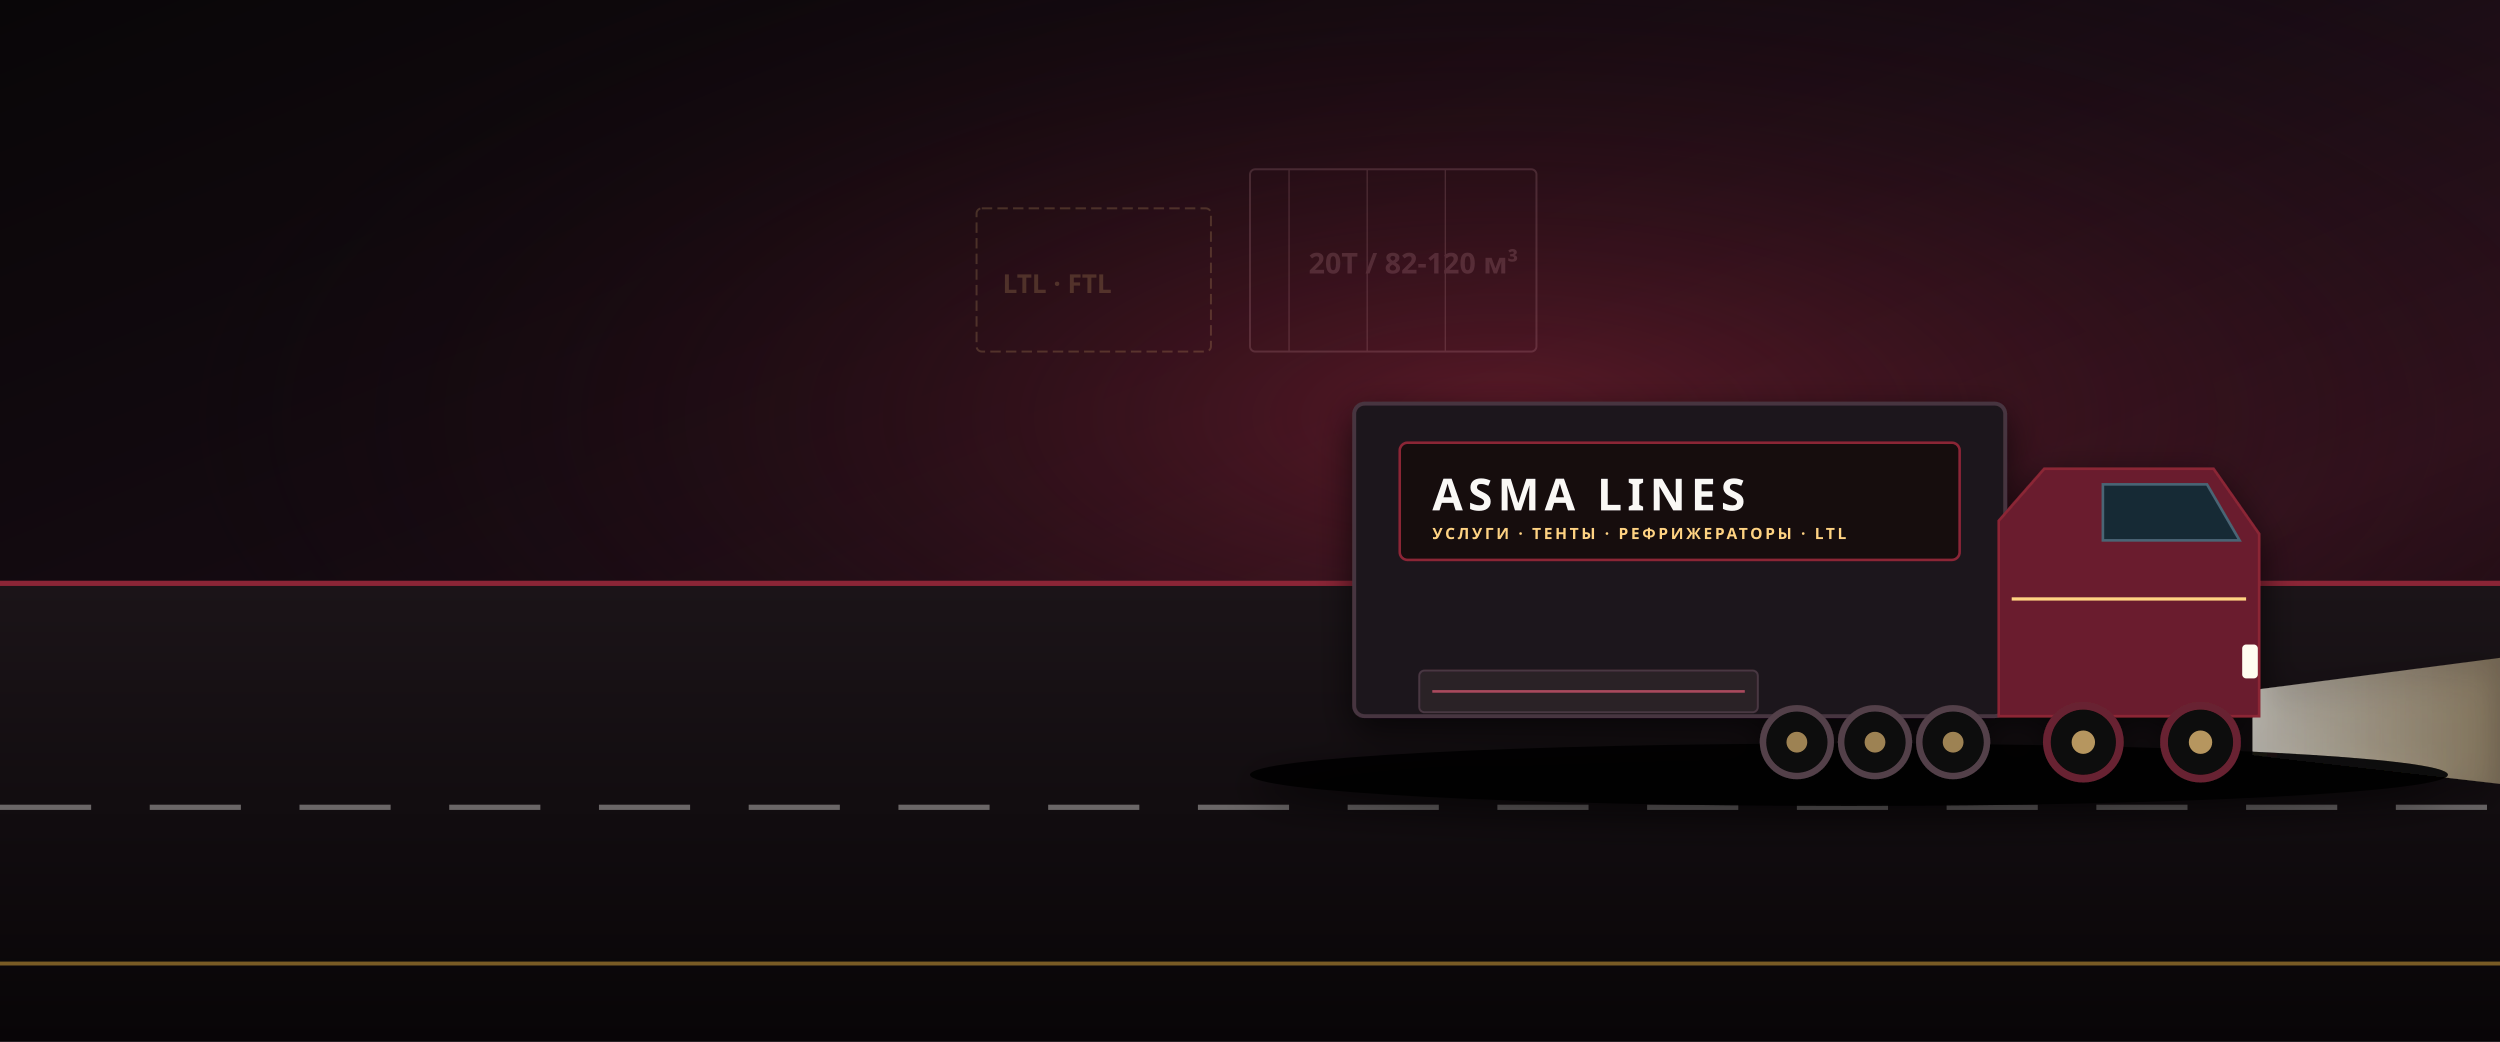
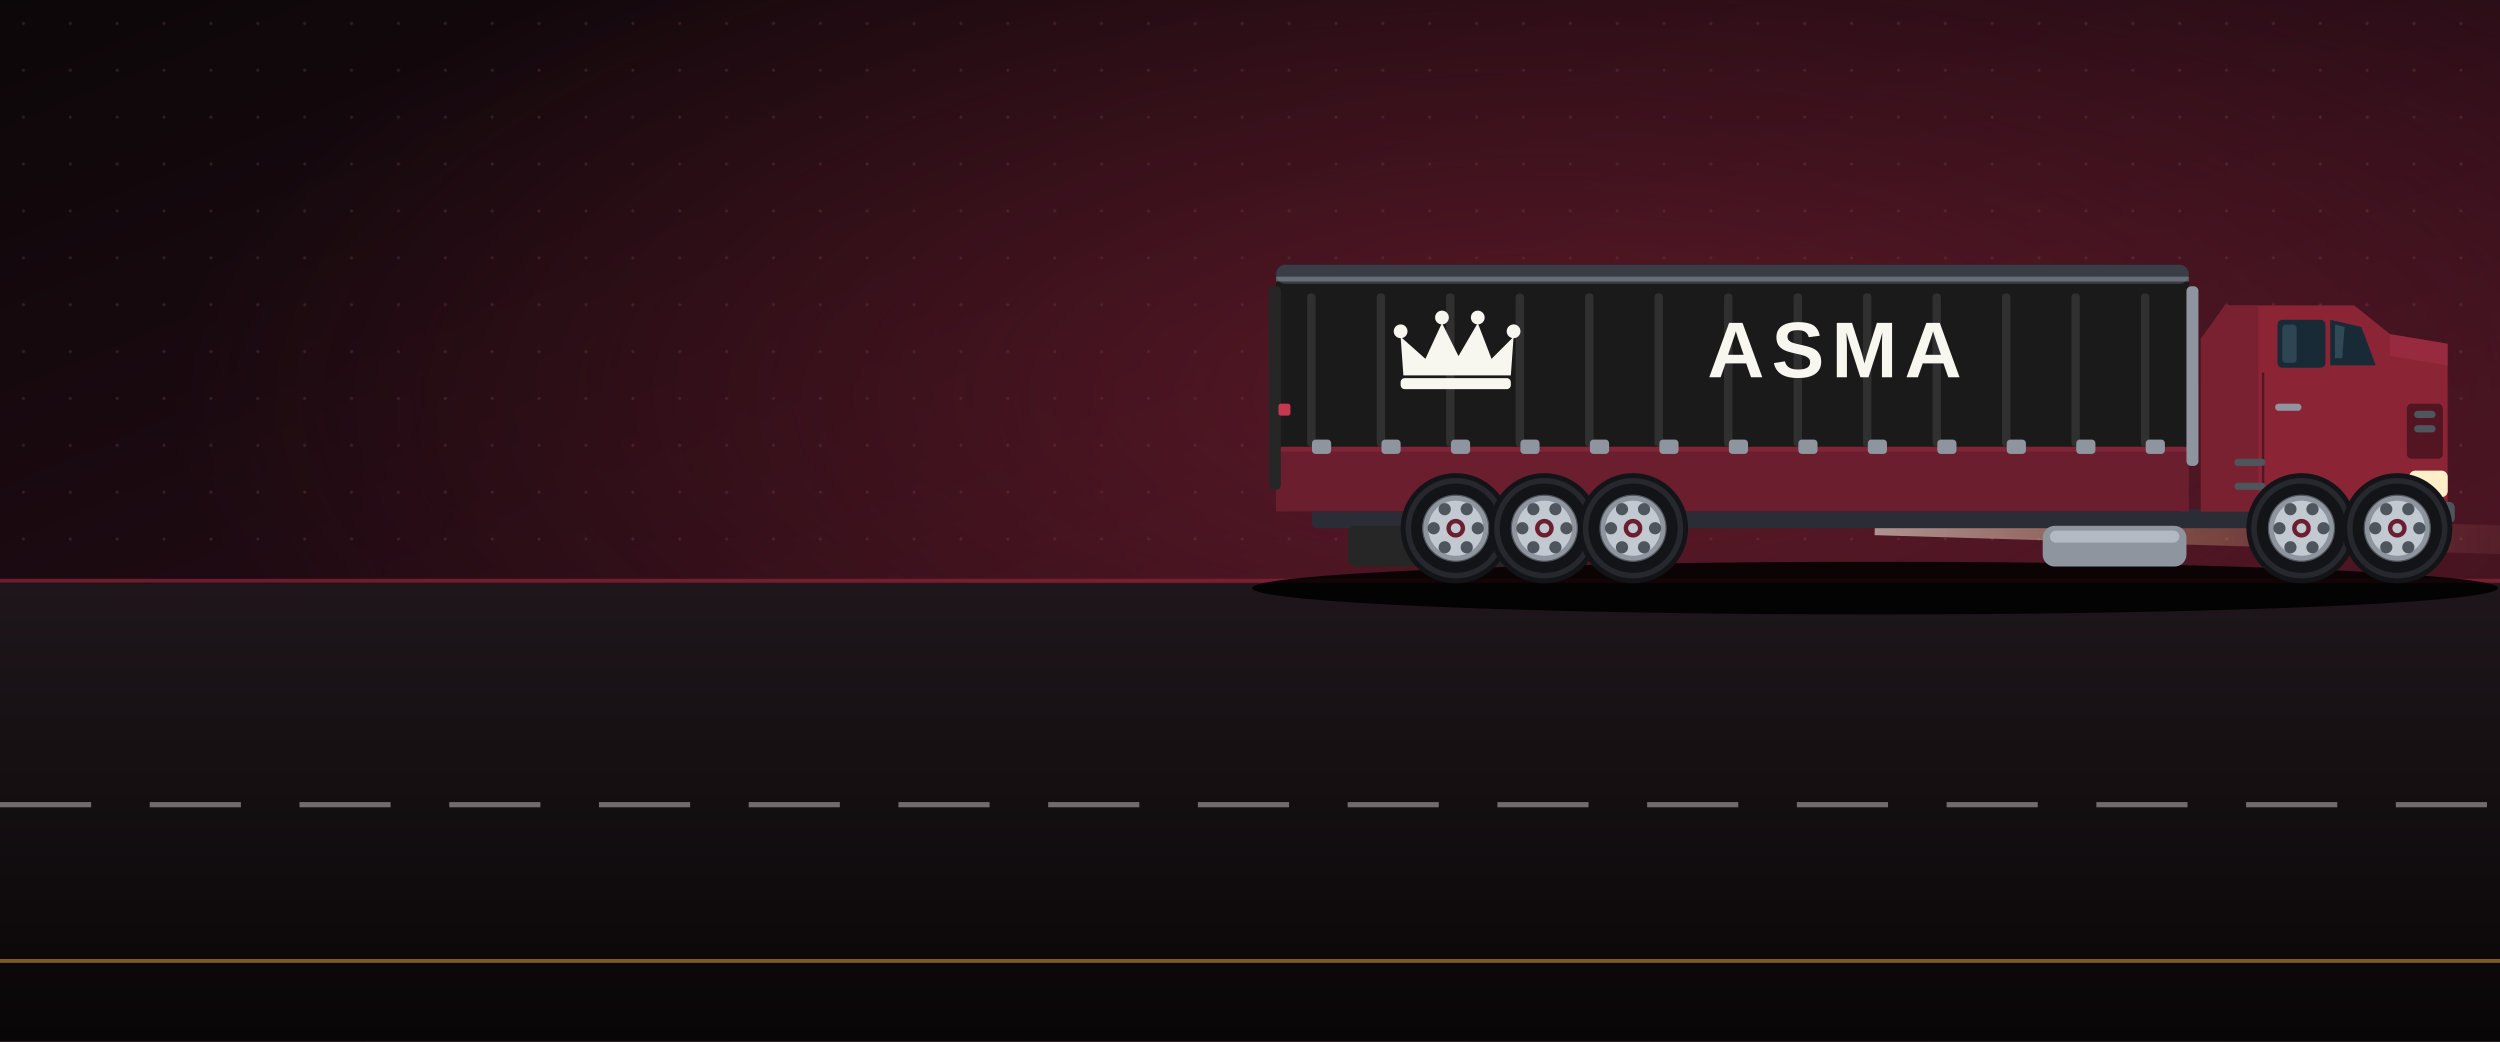
<svg xmlns="http://www.w3.org/2000/svg" width="1920" height="800" viewBox="0 0 1920 800" fill="none" preserveAspectRatio="xMidYMid slice">
  <defs>
-     <linearGradient id="fs_sky" x1="0%" y1="0%" x2="100%" y2="100%">
-       <stop offset="0%" stop-color="#090608" />
-       <stop offset="45%" stop-color="#180C14" />
-       <stop offset="70%" stop-color="#2D111C" />
-       <stop offset="100%" stop-color="#0A0507" />
+     <linearGradient id="sky" x1="0%" y1="0%" x2="100%" y2="100%">
+       <stop offset="0%" stop-color="#0C0709" />
+       <stop offset="40%" stop-color="#220B14" />
+       <stop offset="75%" stop-color="#3F121F" />
+       <stop offset="100%" stop-color="#0E070A" />
    </linearGradient>
-     <radialGradient id="fs_glow" cx="60%" cy="40%" r="55%">
-       <stop offset="0%" stop-color="#A5283D" stop-opacity="0.45" />
-       <stop offset="100%" stop-color="#090608" stop-opacity="0" />
+     <radialGradient id="glow" cx="62%" cy="38%" r="55%">
+       <stop offset="0%" stop-color="#8B2536" stop-opacity="0.5" />
+       <stop offset="100%" stop-color="#8B2536" stop-opacity="0" />
    </radialGradient>
-     <linearGradient id="fs_road" x1="0%" y1="0%" x2="0%" y2="100%">
-       <stop offset="0%" stop-color="#1B1418" />
-       <stop offset="100%" stop-color="#080507" />
+     <linearGradient id="road" x1="0%" y1="0%" x2="0%" y2="100%">
+       <stop offset="0%" stop-color="#1E161A" />
+       <stop offset="100%" stop-color="#090607" />
    </linearGradient>
-     <linearGradient id="fs_beam" x1="0%" y1="50%" x2="100%" y2="50%">
-       <stop offset="0%" stop-color="#FFFDF0" stop-opacity="0.95" />
-       <stop offset="35%" stop-color="#FFE0A0" stop-opacity="0.55" />
+     <linearGradient id="beam" x1="0%" y1="50%" x2="100%" y2="50%">
+       <stop offset="0%" stop-color="#FFFDF0" stop-opacity="0.9" />
+       <stop offset="35%" stop-color="#FFE0A0" stop-opacity="0.45" />
      <stop offset="100%" stop-color="#8B2536" stop-opacity="0" />
    </linearGradient>
-     <filter id="fs_shadow" x="-10%" y="-10%" width="120%" height="120%">
-       <feDropShadow dx="0" dy="10" stdDeviation="14" flood-color="#000" flood-opacity="0.65" />
-     </filter>
+     <linearGradient id="trail" x1="0%" y1="0%" x2="100%" y2="0%">
+       <stop offset="0%" stop-color="#FF1A44" stop-opacity="0" />
+       <stop offset="70%" stop-color="#FF2E50" stop-opacity="0.75" />
+       <stop offset="100%" stop-color="#FFA8B6" stop-opacity="0.75" />
+     </linearGradient>
+     <pattern id="dots" width="36" height="36" patternUnits="userSpaceOnUse">
+       <circle cx="18" cy="18" r="1.2" fill="#E6A9B4" fill-opacity="0.14" />
+     </pattern>
  </defs>
-   <rect width="1920" height="800" fill="url(#fs_sky)" />
-   <rect width="1920" height="800" fill="url(#fs_glow)" />
-   <g opacity="0.18">
-     <rect x="750" y="160" width="180" height="110" rx="4" stroke="#FFD382" stroke-width="1.5" stroke-dasharray="8 4" />
-     <rect x="960" y="130" width="220" height="140" rx="4" stroke="#E6A9B4" stroke-width="1.5" />
-     <line x1="990" y1="130" x2="990" y2="270" stroke="#E6A9B4" stroke-width="1" />
-     <line x1="1050" y1="130" x2="1050" y2="270" stroke="#E6A9B4" stroke-width="1" />
-     <line x1="1110" y1="130" x2="1110" y2="270" stroke="#E6A9B4" stroke-width="1" />
-     <text x="770" y="225" fill="#FFD382" font-family="sans-serif" font-size="20" font-weight="700">LTL · FTL</text>
-     <text x="1005" y="210" fill="#E6A9B4" font-family="sans-serif" font-size="22" font-weight="800">20T / 82-120 м³</text>
-   </g>
-   <path d="M 0 450 L 1920 450 L 1920 800 L 0 800 Z" fill="url(#fs_road)" />
-   <line x1="0" y1="448" x2="1920" y2="448" stroke="#8B2536" stroke-width="4" />
-   <path d="M 0 620 L 1920 620" stroke="#FAF8F5" stroke-width="4" stroke-dasharray="70 45" opacity="0.38" />
-   <line x1="0" y1="740" x2="1920" y2="740" stroke="#FFC048" stroke-width="3" opacity="0.45" />
-   <g transform="translate(1040, 280)" filter="url(#fs_shadow)">
-     <polygon points="690,250 1380,160 1380,380 690,300" fill="url(#fs_beam)" opacity="0.6" />
-     <ellipse cx="380" cy="315" rx="460" ry="24" fill="#000000" opacity="0.88" />
-     <rect x="0" y="30" width="500" height="240" rx="8" fill="#1F171D" stroke="#46343F" stroke-width="3" />
-     <rect x="35" y="60" width="430" height="90" rx="6" fill="#120A0E" stroke="#8B2536" stroke-width="2" />
-     <text x="60" y="112" fill="#FAF8F5" font-family="system-ui, sans-serif" font-size="34" font-weight="900" letter-spacing="4">ASMA LINES</text>
-     <text x="60" y="134" fill="#FFD382" font-family="system-ui, sans-serif" font-size="12" font-weight="700" letter-spacing="2">УСЛУГИ · ТЕНТЫ · РЕФРИЖЕРАТОРЫ · LTL</text>
-     <rect x="50" y="235" width="260" height="32" rx="4" fill="#2B2028" stroke="#483742" stroke-width="1.5" />
-     <line x1="60" y1="251" x2="300" y2="251" stroke="#FF6680" stroke-width="2" opacity="0.6" />
-     <g>
-       <circle cx="340" cy="290" r="26" fill="#0A0809" stroke="#524049" stroke-width="5" />
-       <circle cx="400" cy="290" r="26" fill="#0A0809" stroke="#524049" stroke-width="5" />
-       <circle cx="460" cy="290" r="26" fill="#0A0809" stroke="#524049" stroke-width="5" />
-       <circle cx="340" cy="290" r="8" fill="#FFD382" opacity="0.6" />
-       <circle cx="400" cy="290" r="8" fill="#FFD382" opacity="0.6" />
-       <circle cx="460" cy="290" r="8" fill="#FFD382" opacity="0.6" />
+   <rect width="1920" height="800" fill="url(#sky)" />
+   <rect width="1920" height="800" fill="url(#dots)" />
+   <rect width="1920" height="800" fill="url(#glow)" />
+   <rect x="0" y="448" width="1920" height="352" fill="url(#road)" />
+   <line x1="0" y1="446" x2="1920" y2="446" stroke="#8B2536" stroke-width="3" opacity="0.7" />
+   <path d="M 0 618 L 1920 618" stroke="#FAF8F5" stroke-width="4" stroke-dasharray="70 45" opacity="0.4" />
+   <line x1="0" y1="738" x2="1920" y2="738" stroke="#FFC048" stroke-width="3" opacity="0.45" />
+   <path d="M -100 598 L 980 598" stroke="url(#trail)" stroke-width="7" />
+   <path d="M -50 610 L 820 610" stroke="url(#trail)" stroke-width="4" />
+   <path d="M 1440 400 L 2100 420" stroke="url(#beam)" stroke-width="22" opacity="0.60" />
+   <g transform="translate(980, 172) scale(0.92)">
+     <ellipse cx="500" cy="304" rx="520" ry="22" fill="#000000" opacity="0.85" />
+     <rect x="30" y="238" width="940" height="16" rx="4" fill="#2A2D35" />
+     <rect x="640" y="252" width="120" height="34" rx="10" fill="#8E959E" />
+     <rect x="646" y="256" width="108" height="10" rx="5" fill="#C3C9D1" opacity="0.7" />
+     <rect x="60" y="252" width="150" height="34" rx="6" fill="#262626" />
+     <rect x="0" y="34" width="762" height="206" rx="10" fill="#1A1A1A" />
+     <rect x="0" y="34" width="762" height="16" rx="8" fill="#3A3D45" />
+     <rect x="0" y="44" width="762" height="4" fill="#8E959E" opacity="0.55" />
+     <rect x="26" y="58" width="7" height="128" rx="3" fill="#303030" />
+     <rect x="84" y="58" width="7" height="128" rx="3" fill="#303030" />
+     <rect x="142" y="58" width="7" height="128" rx="3" fill="#303030" />
+     <rect x="200" y="58" width="7" height="128" rx="3" fill="#303030" />
+     <rect x="258" y="58" width="7" height="128" rx="3" fill="#303030" />
+     <rect x="316" y="58" width="7" height="128" rx="3" fill="#303030" />
+     <rect x="374" y="58" width="7" height="128" rx="3" fill="#303030" />
+     <rect x="432" y="58" width="7" height="128" rx="3" fill="#303030" />
+     <rect x="490" y="58" width="7" height="128" rx="3" fill="#303030" />
+     <rect x="548" y="58" width="7" height="128" rx="3" fill="#303030" />
+     <rect x="606" y="58" width="7" height="128" rx="3" fill="#303030" />
+     <rect x="664" y="58" width="7" height="128" rx="3" fill="#303030" />
+     <rect x="722" y="58" width="7" height="128" rx="3" fill="#303030" />
+     <rect x="0" y="186" width="762" height="54" fill="#6B1E2D" />
+     <rect x="0" y="186" width="762" height="4" fill="#A63047" opacity="0.35" />
+     <rect x="30" y="180" width="16" height="12" rx="3" fill="#8E959E" />
+     <rect x="88" y="180" width="16" height="12" rx="3" fill="#8E959E" />
+     <rect x="146" y="180" width="16" height="12" rx="3" fill="#8E959E" />
+     <rect x="204" y="180" width="16" height="12" rx="3" fill="#8E959E" />
+     <rect x="262" y="180" width="16" height="12" rx="3" fill="#8E959E" />
+     <rect x="320" y="180" width="16" height="12" rx="3" fill="#8E959E" />
+     <rect x="378" y="180" width="16" height="12" rx="3" fill="#8E959E" />
+     <rect x="436" y="180" width="16" height="12" rx="3" fill="#8E959E" />
+     <rect x="494" y="180" width="16" height="12" rx="3" fill="#8E959E" />
+     <rect x="552" y="180" width="16" height="12" rx="3" fill="#8E959E" />
+     <rect x="610" y="180" width="16" height="12" rx="3" fill="#8E959E" />
+     <rect x="668" y="180" width="16" height="12" rx="3" fill="#8E959E" />
+     <rect x="726" y="180" width="16" height="12" rx="3" fill="#8E959E" />
+     <g transform="translate(150, 108) scale(1.15)">
+       <path d="M -38,16 L -40,-12 L -22,4 L -10,-22 L 2,2 L 16,-22 L 26,4 L 42,-12 L 40,16 Z" fill="#F8F7EF" />
+       <circle cx="-40" cy="-16" r="5" fill="#F8F7EF" />
+       <circle cx="-10" cy="-26" r="5" fill="#F8F7EF" />
+       <circle cx="16" cy="-26" r="5" fill="#F8F7EF" />
+       <circle cx="42" cy="-16" r="5" fill="#F8F7EF" />
+       <rect x="-40" y="18" width="80" height="8" rx="3" fill="#F8F7EF" />
    </g>
-     <path d="M495 270 L495 120 L530 80 L660 80 L695 130 L695 270 Z" fill="#6B1E2D" stroke="#8B2536" stroke-width="2" />
-     <path d="M575 92 L655 92 L680 135 L575 135 Z" fill="#182A36" stroke="#4A6575" stroke-width="2" />
-     <line x1="505" y1="180" x2="685" y2="180" stroke="#FFD382" stroke-width="2.5" />
-     <circle cx="560" cy="290" r="28" fill="#0A0809" stroke="#682230" stroke-width="6" />
-     <circle cx="650" cy="290" r="28" fill="#0A0809" stroke="#682230" stroke-width="6" />
-     <circle cx="560" cy="290" r="9" fill="#FFD382" opacity="0.7" />
-     <circle cx="650" cy="290" r="9" fill="#FFD382" opacity="0.7" />
-     <rect x="682" y="215" width="12" height="26" rx="3" fill="#FFFDF0" />
+     <text x="360" y="128" fill="#F8F7EF" font-family="Arial Black, Arial, system-ui, sans-serif" font-size="66" font-weight="900" letter-spacing="6">ASMA</text>
+     <rect x="-6" y="52" width="10" height="170" rx="4" fill="#262626" />
+     <rect x="2" y="150" width="10" height="10" rx="2" fill="#C43852" />
+     <path d="M772 240 L772 96 L792 68 L900 68 L930 92 L978 100 L978 240 Z" fill="#8B2536" />
+     <path d="M772 240 L772 96 L792 68 L820 68 L820 240 Z" fill="#6B1E2D" opacity="0.55" />
+     <path d="M930 92 L978 100 L978 118 L930 110 Z" fill="#A63047" opacity="0.5" />
+     <path d="M880 80 L906 86 L918 118 L880 118 Z" fill="#182A36" />
+     <path d="M884 84 L892 86 L890 112 L884 112 Z" fill="#4A6575" opacity="0.5" />
+     <rect x="836" y="80" width="40" height="40" rx="4" fill="#182A36" />
+     <rect x="840" y="84" width="12" height="32" rx="3" fill="#4A6575" opacity="0.45" />
+     <path d="M824 124 L824 238" stroke="#521521" stroke-width="2" />
+     <rect x="834" y="150" width="22" height="6" rx="3" fill="#8E959E" />
+     <rect x="800" y="196" width="26" height="6" rx="3" fill="#4F555D" />
+     <rect x="800" y="216" width="26" height="6" rx="3" fill="#4F555D" />
+     <rect x="944" y="150" width="30" height="46" rx="4" fill="#521521" />
+     <rect x="950" y="156" width="18" height="6" rx="3" fill="#4F555D" />
+     <rect x="950" y="168" width="18" height="6" rx="3" fill="#4F555D" />
+     <rect x="946" y="206" width="32" height="22" rx="5" fill="#FFFDF0" />
+     <rect x="946" y="206" width="32" height="22" rx="5" fill="#FFE0A0" opacity="0.5" />
+     <rect x="938" y="232" width="46" height="18" rx="5" fill="#4F555D" />
+     <rect x="760" y="52" width="10" height="150" rx="4" fill="#8E959E" />
+     <circle cx="150" cy="254" r="46" fill="#131417" />
+     <circle cx="150" cy="254" r="39.6" fill="none" stroke="#26282E" stroke-width="4.6" />
+     <circle cx="150" cy="254" r="27.6" fill="#8E959E" />
+     <circle cx="150" cy="254" r="27.6" fill="none" stroke="#4F555D" stroke-width="1" />
+     <circle cx="150" cy="254" r="23.0" fill="#C3C9D1" />
+     <circle cx="168.4" cy="254.0" r="5.1" fill="#4F555D" />
+     <circle cx="159.2" cy="269.9" r="5.1" fill="#4F555D" />
+     <circle cx="140.8" cy="269.9" r="5.1" fill="#4F555D" />
+     <circle cx="131.6" cy="254.0" r="5.1" fill="#4F555D" />
+     <circle cx="140.8" cy="238.1" r="5.1" fill="#4F555D" />
+     <circle cx="159.2" cy="238.1" r="5.1" fill="#4F555D" />
+     <circle cx="150" cy="254" r="7.8" fill="#6B1E2D" />
+     <circle cx="150" cy="254" r="4.1" fill="#C3C9D1" />
+     <circle cx="224" cy="254" r="46" fill="#131417" />
+     <circle cx="224" cy="254" r="39.6" fill="none" stroke="#26282E" stroke-width="4.6" />
+     <circle cx="224" cy="254" r="27.6" fill="#8E959E" />
+     <circle cx="224" cy="254" r="27.6" fill="none" stroke="#4F555D" stroke-width="1" />
+     <circle cx="224" cy="254" r="23.0" fill="#C3C9D1" />
+     <circle cx="242.4" cy="254.0" r="5.1" fill="#4F555D" />
+     <circle cx="233.2" cy="269.9" r="5.1" fill="#4F555D" />
+     <circle cx="214.8" cy="269.9" r="5.1" fill="#4F555D" />
+     <circle cx="205.6" cy="254.0" r="5.1" fill="#4F555D" />
+     <circle cx="214.8" cy="238.1" r="5.1" fill="#4F555D" />
+     <circle cx="233.2" cy="238.1" r="5.1" fill="#4F555D" />
+     <circle cx="224" cy="254" r="7.8" fill="#6B1E2D" />
+     <circle cx="224" cy="254" r="4.1" fill="#C3C9D1" />
+     <circle cx="298" cy="254" r="46" fill="#131417" />
+     <circle cx="298" cy="254" r="39.6" fill="none" stroke="#26282E" stroke-width="4.6" />
+     <circle cx="298" cy="254" r="27.6" fill="#8E959E" />
+     <circle cx="298" cy="254" r="27.6" fill="none" stroke="#4F555D" stroke-width="1" />
+     <circle cx="298" cy="254" r="23.0" fill="#C3C9D1" />
+     <circle cx="316.4" cy="254.0" r="5.1" fill="#4F555D" />
+     <circle cx="307.2" cy="269.9" r="5.1" fill="#4F555D" />
+     <circle cx="288.8" cy="269.9" r="5.1" fill="#4F555D" />
+     <circle cx="279.6" cy="254.0" r="5.1" fill="#4F555D" />
+     <circle cx="288.8" cy="238.1" r="5.1" fill="#4F555D" />
+     <circle cx="307.2" cy="238.1" r="5.1" fill="#4F555D" />
+     <circle cx="298" cy="254" r="7.8" fill="#6B1E2D" />
+     <circle cx="298" cy="254" r="4.1" fill="#C3C9D1" />
+     <circle cx="856" cy="254" r="46" fill="#131417" />
+     <circle cx="856" cy="254" r="39.6" fill="none" stroke="#26282E" stroke-width="4.6" />
+     <circle cx="856" cy="254" r="27.6" fill="#8E959E" />
+     <circle cx="856" cy="254" r="27.6" fill="none" stroke="#4F555D" stroke-width="1" />
+     <circle cx="856" cy="254" r="23.0" fill="#C3C9D1" />
+     <circle cx="874.4" cy="254.0" r="5.1" fill="#4F555D" />
+     <circle cx="865.2" cy="269.9" r="5.1" fill="#4F555D" />
+     <circle cx="846.8" cy="269.9" r="5.1" fill="#4F555D" />
+     <circle cx="837.6" cy="254.0" r="5.1" fill="#4F555D" />
+     <circle cx="846.8" cy="238.1" r="5.1" fill="#4F555D" />
+     <circle cx="865.2" cy="238.1" r="5.1" fill="#4F555D" />
+     <circle cx="856" cy="254" r="7.8" fill="#6B1E2D" />
+     <circle cx="856" cy="254" r="4.1" fill="#C3C9D1" />
+     <circle cx="936" cy="254" r="46" fill="#131417" />
+     <circle cx="936" cy="254" r="39.6" fill="none" stroke="#26282E" stroke-width="4.6" />
+     <circle cx="936" cy="254" r="27.6" fill="#8E959E" />
+     <circle cx="936" cy="254" r="27.6" fill="none" stroke="#4F555D" stroke-width="1" />
+     <circle cx="936" cy="254" r="23.0" fill="#C3C9D1" />
+     <circle cx="954.4" cy="254.0" r="5.1" fill="#4F555D" />
+     <circle cx="945.2" cy="269.9" r="5.1" fill="#4F555D" />
+     <circle cx="926.8" cy="269.9" r="5.1" fill="#4F555D" />
+     <circle cx="917.6" cy="254.0" r="5.1" fill="#4F555D" />
+     <circle cx="926.8" cy="238.1" r="5.1" fill="#4F555D" />
+     <circle cx="945.2" cy="238.1" r="5.1" fill="#4F555D" />
+     <circle cx="936" cy="254" r="7.8" fill="#6B1E2D" />
+     <circle cx="936" cy="254" r="4.1" fill="#C3C9D1" />
  </g>
</svg>
